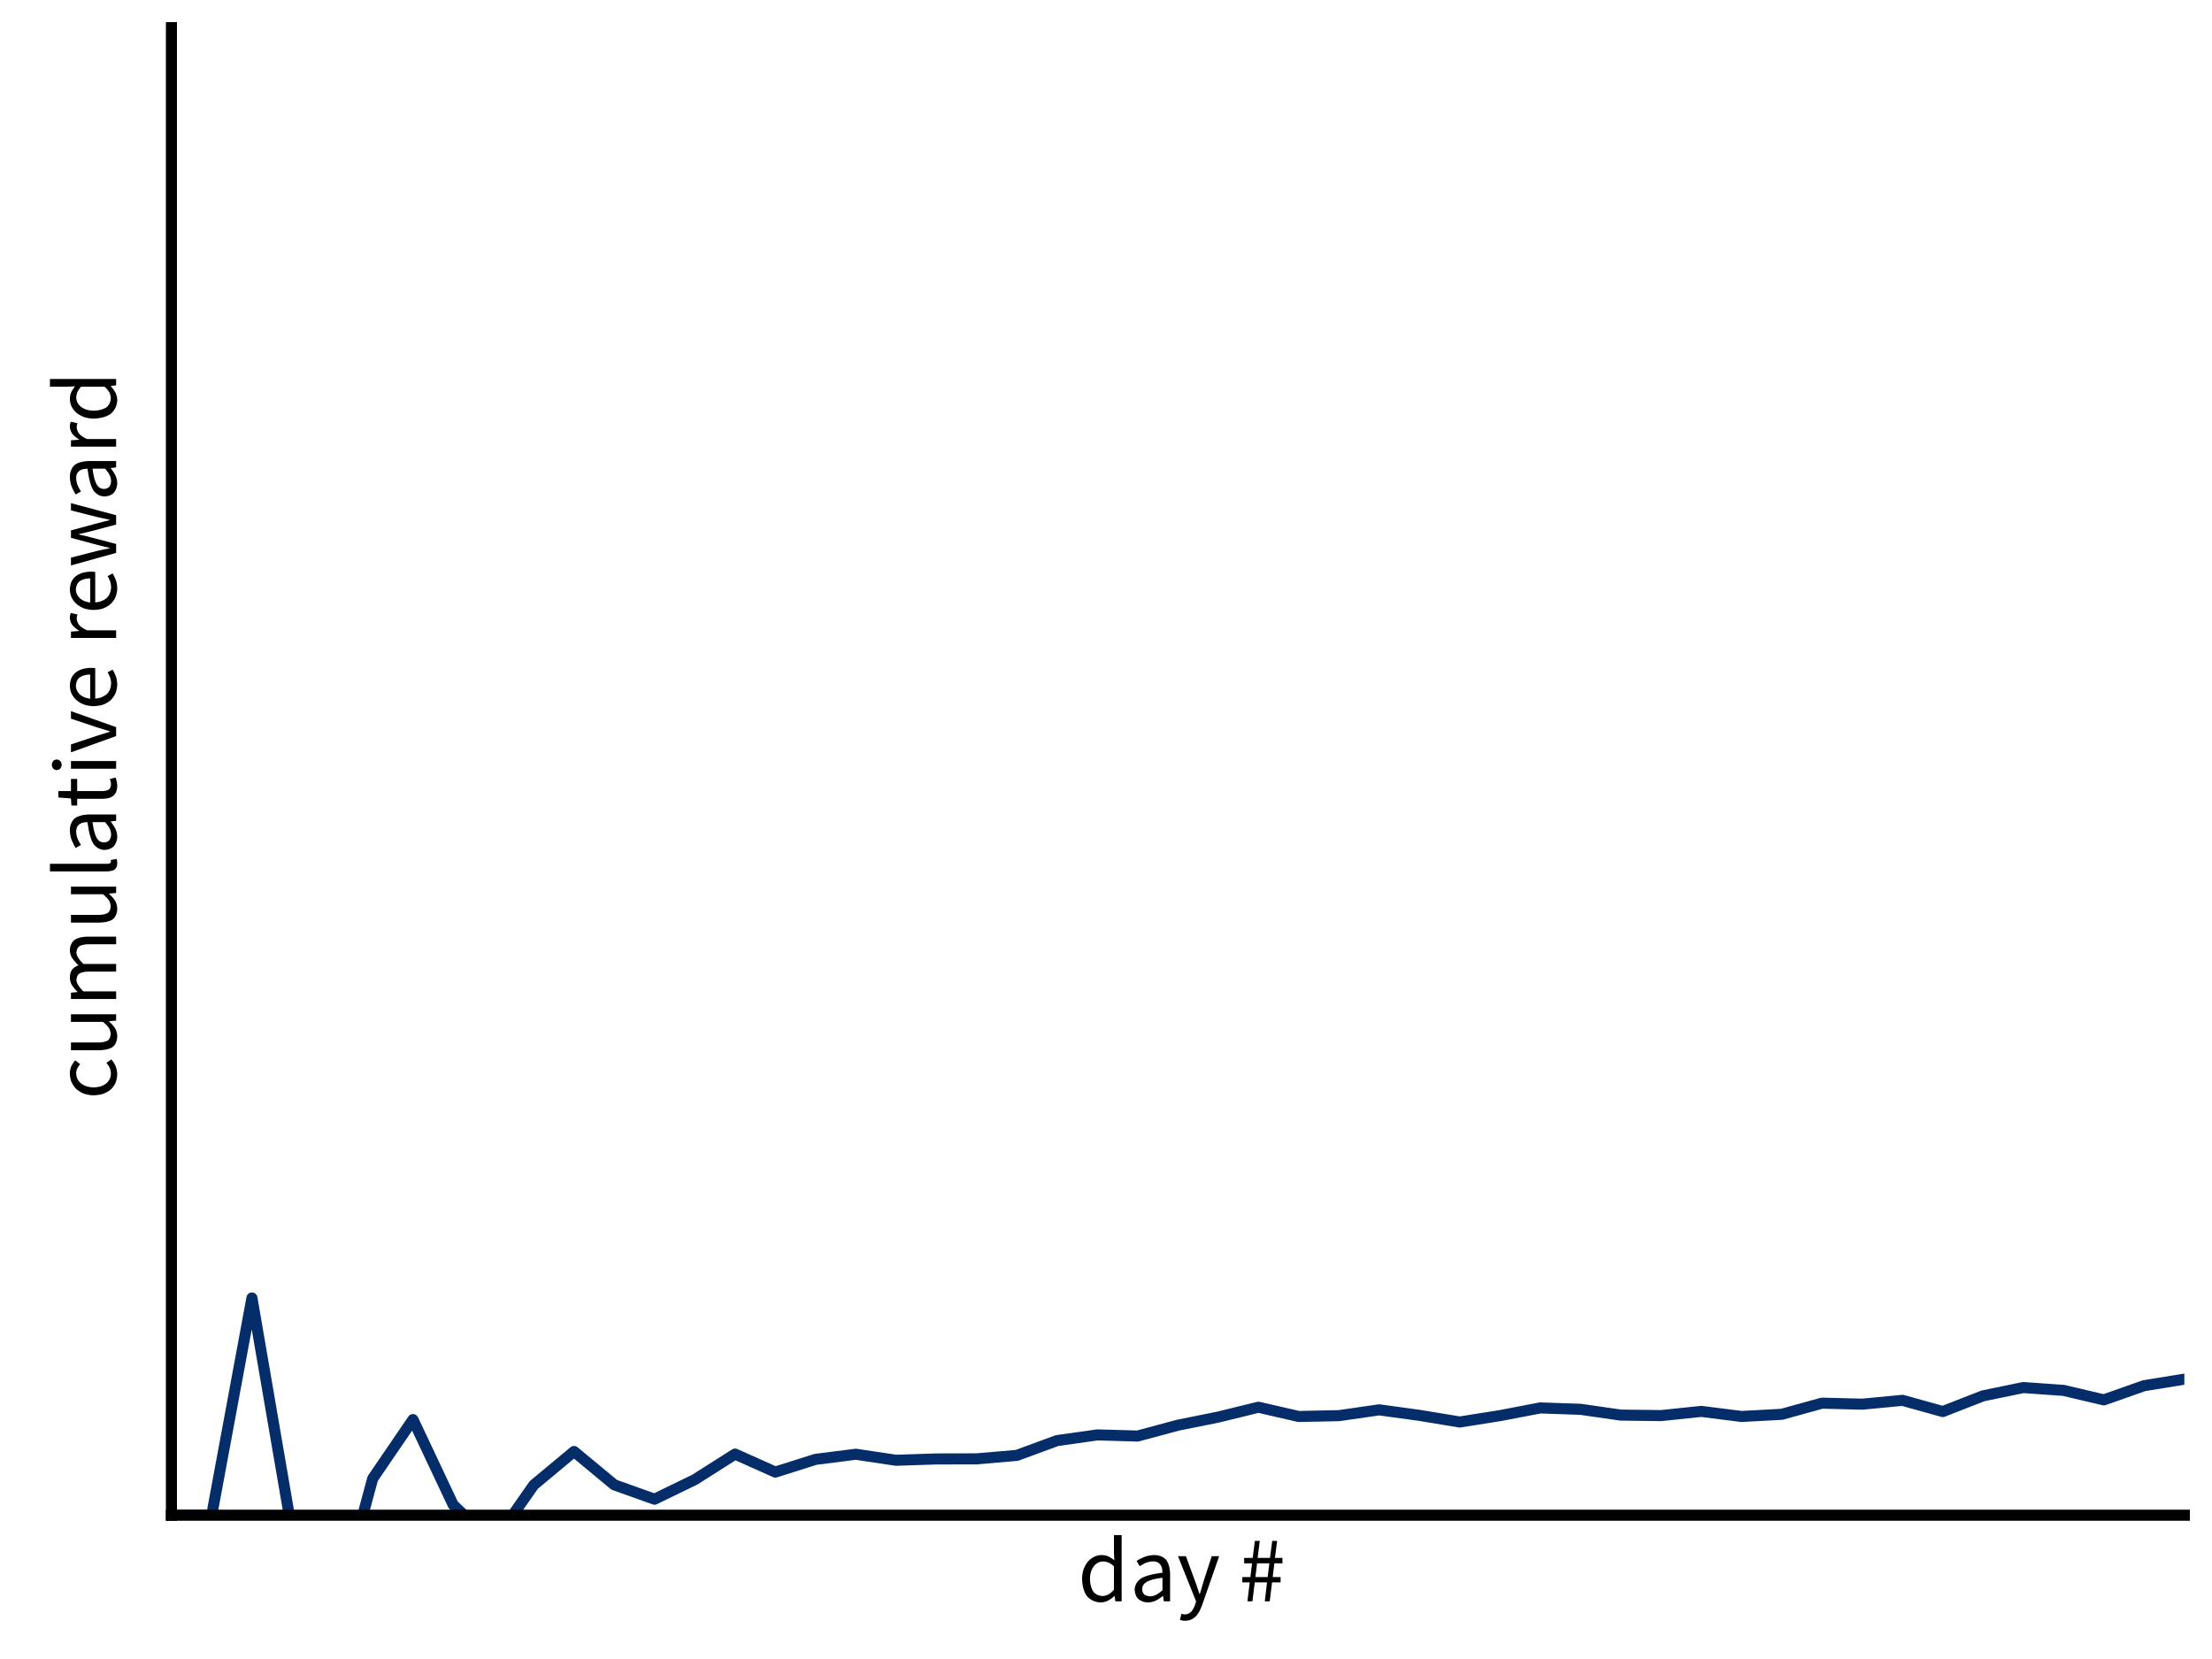
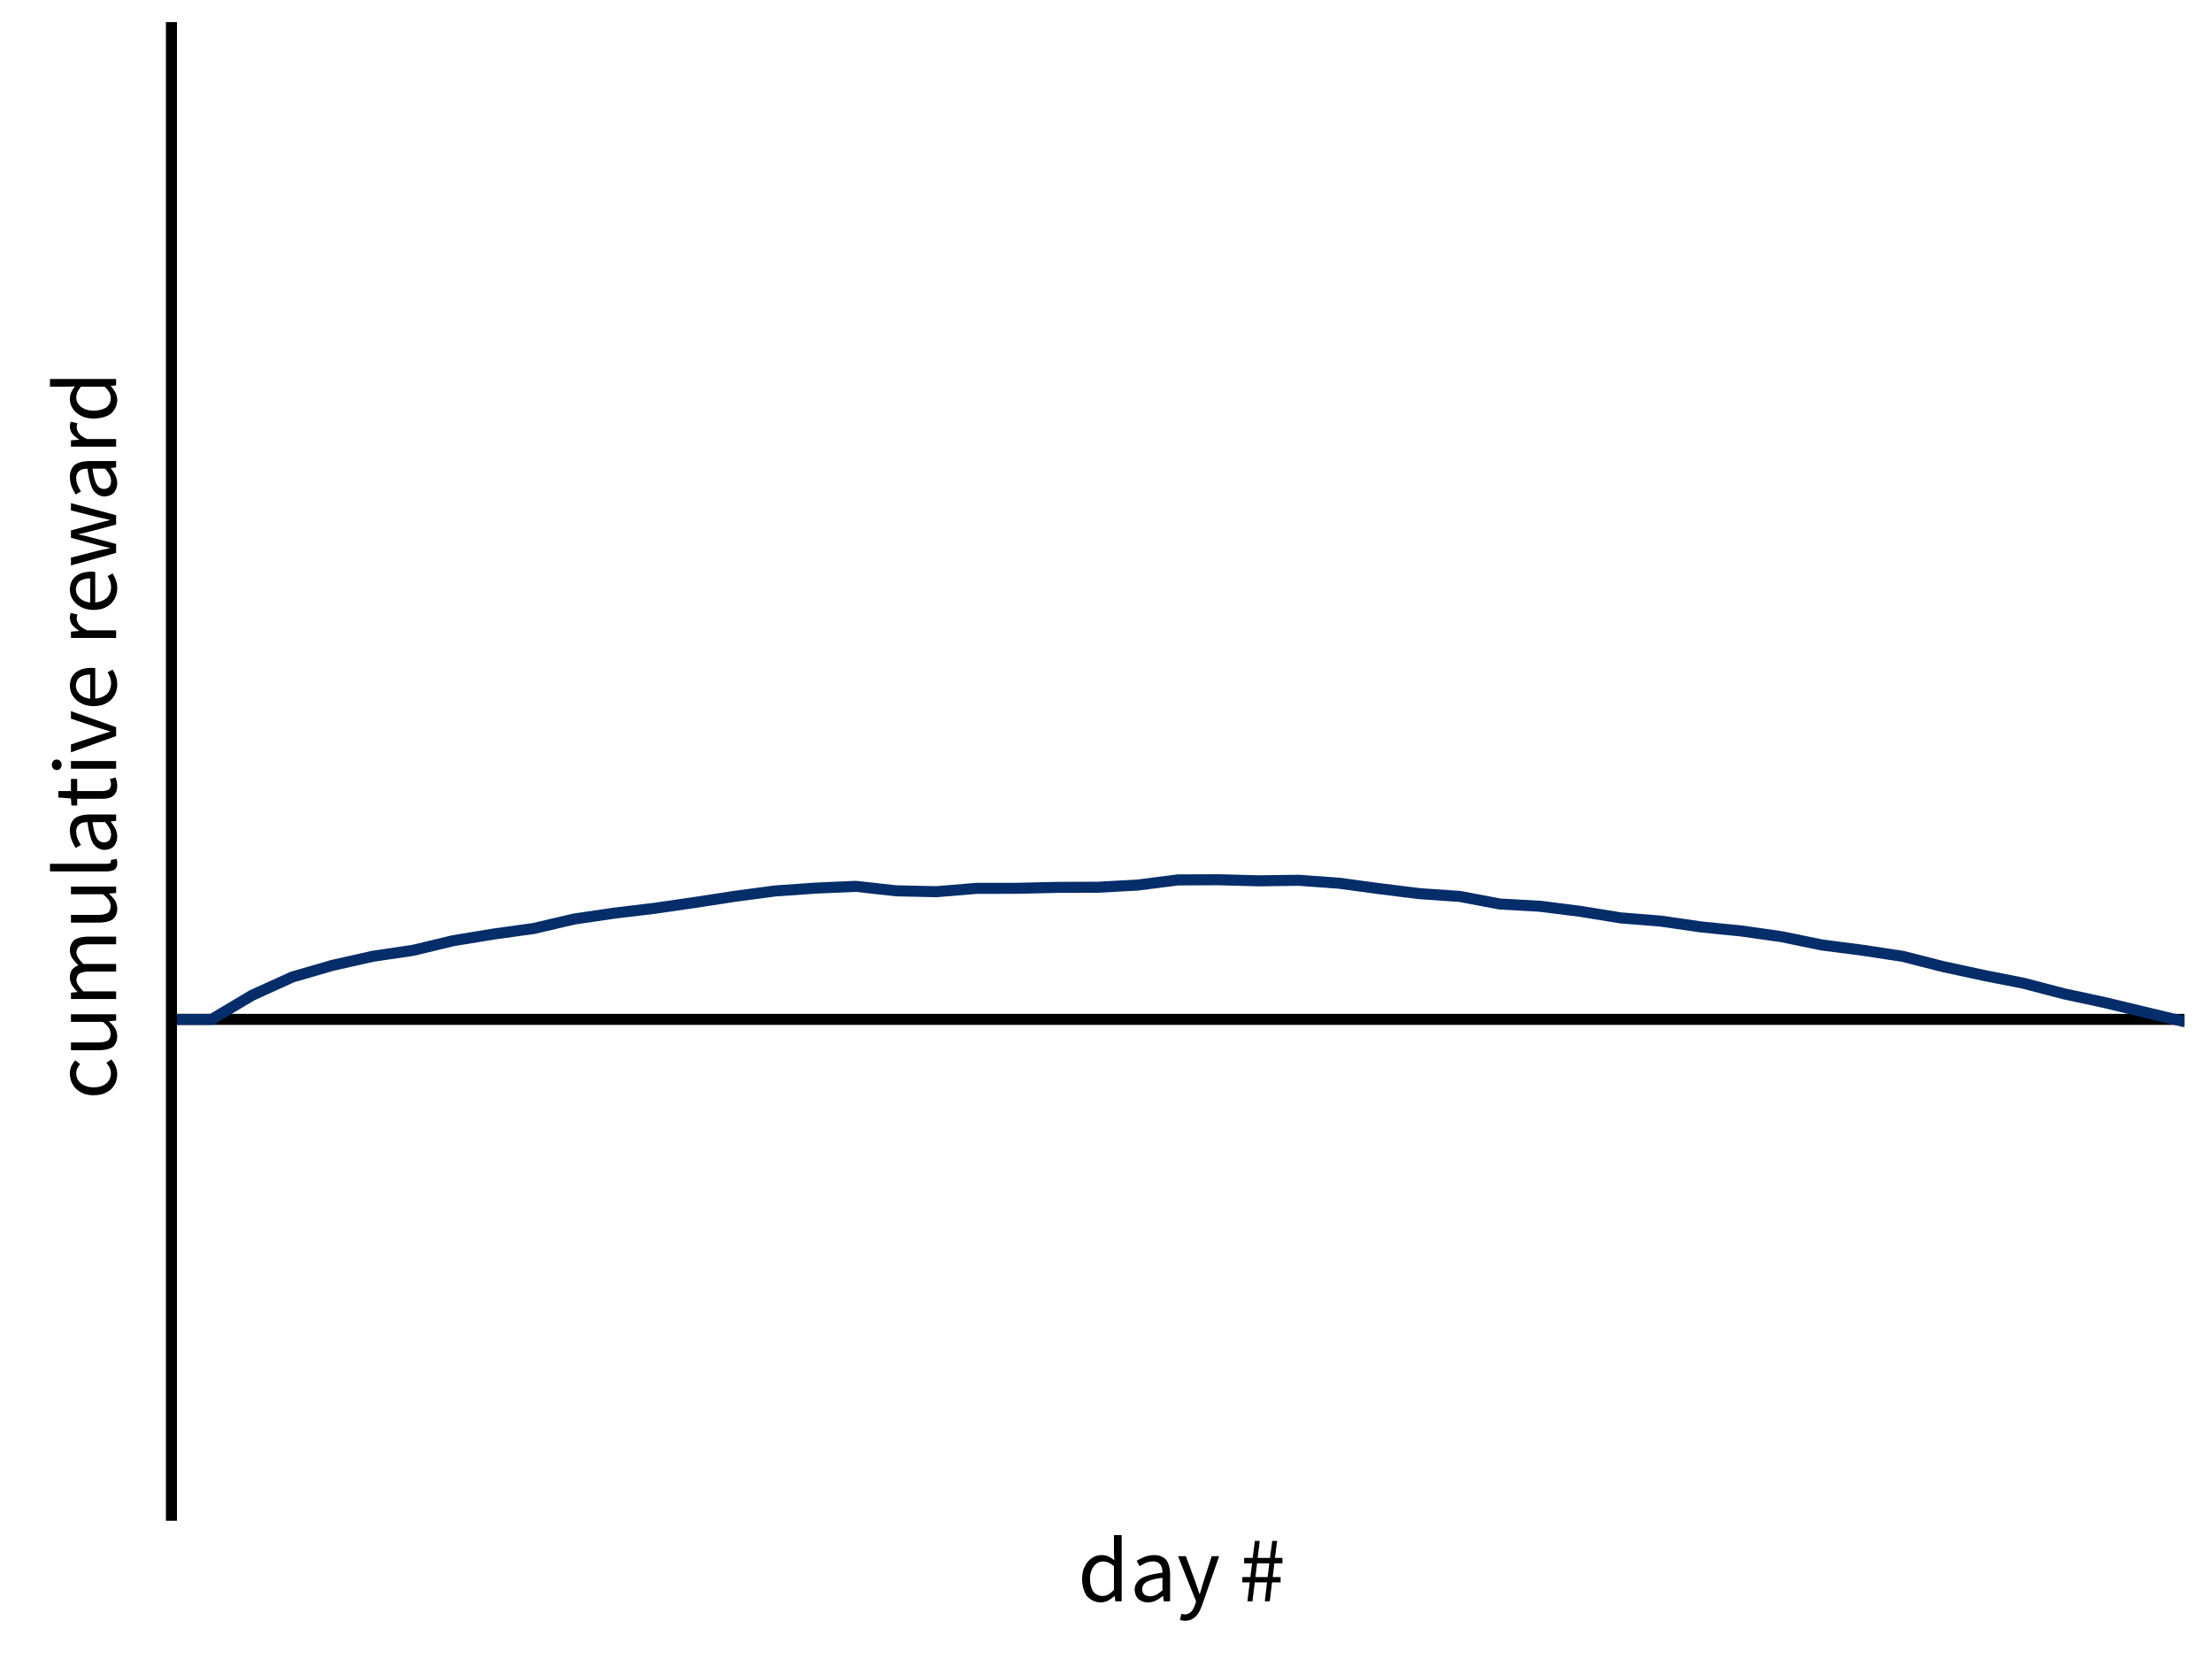
<svg xmlns="http://www.w3.org/2000/svg" height="600" stroke-opacity="1" viewBox="0.0 0.0 800.0 600.0" font-size="1" width="800" stroke="rgb(0,0,0)" version="1.1">
  <defs />
  <g stroke-linejoin="bevel" stroke-opacity="0.0" fill-opacity="0.0" stroke="rgb(0,0,0)" stroke-width="0.0" fill="rgb(0,0,0)" stroke-linecap="butt" stroke-miterlimit="10.0">
    <path d="M 0,0 v 600 h 800 v -600 Z" />
  </g>
-   <g stroke-linejoin="round" stroke-opacity="1.0" fill-opacity="0.0" stroke="rgb(5,45,105)" stroke-width="4" fill="rgb(0,0,0)" stroke-linecap="round" stroke-miterlimit="10.0">
+   <g stroke-linejoin="round" stroke-opacity="1.0" fill-opacity="0.0" stroke="rgb(0,0,0)" stroke-width="4" fill="rgb(0,0,0)" stroke-linecap="round" stroke-miterlimit="10.0">
    <defs>
      <clipPath id="myClip1">
        <path d="M 62,10 v 538 h 728 v -538 Z" />
      </clipPath>
    </defs>
    <g clip-path="url(#myClip1)">
-       <path d="M 62,548 h 14.56 l 14.56,-78.57 l 14.56,84.805 l 14.56,34.303 l 14.56,-53.808 l 14.56,-21.321 l 14.56,30.884 l 14.56,13.587 l 14.56,-20.807 l 14.56,-12.129 l 14.56,12.067 l 14.56,5.189 l 14.56,-7.069 l 14.56,-9.245 l 14.56,6.513 l 14.56,-4.603 l 14.56,-1.848 l 14.56,2.179 l 14.56,-0.481 l 14.56,-0.032 l 14.56,-1.256 l 14.56,-5.356 l 14.56,-2.05 l 14.56,0.412 l 14.56,-3.919 l 14.56,-2.932 l 14.56,-3.57 l 14.56,3.344 l 14.56,-0.301 l 14.56,-2.098 l 14.56,1.993 l 14.56,2.405 l 14.56,-2.303 l 14.56,-2.787 l 14.56,0.5 l 14.56,2.09 l 14.56,0.183 l 14.56,-1.517 l 14.56,1.832 l 14.56,-0.783 l 14.56,-4.03 l 14.56,0.368 l 14.56,-1.385 l 14.56,4.051 l 14.56,-5.684 l 14.56,-2.991 l 14.56,1.022 l 14.56,3.43 l 14.56,-5.13 l 14.56,-2.356 " />
+       <path d="M 62,368.667 h 14.56 h 14.56 h 14.56 h 14.56 h 14.56 h 14.56 h 14.56 h 14.56 h 14.56 h 14.56 h 14.56 h 14.56 h 14.56 h 14.56 h 14.56 h 14.56 h 14.56 h 14.56 h 14.56 h 14.56 h 14.56 h 14.56 h 14.56 h 14.56 h 14.56 h 14.56 h 14.56 h 14.56 h 14.56 h 14.56 h 14.56 h 14.56 h 14.56 h 14.56 h 14.56 h 14.56 h 14.56 h 14.56 h 14.56 h 14.56 h 14.56 h 14.56 h 14.56 h 14.56 h 14.56 h 14.56 h 14.56 h 14.56 h 14.56 h 14.56 " />
+     </g>
+   </g>
+   <g stroke-linejoin="round" stroke-opacity="1.0" fill-opacity="0.0" stroke="rgb(5,45,105)" stroke-width="4" fill="rgb(0,0,0)" stroke-linecap="round" stroke-miterlimit="10.0">
+     <defs>
+       <clipPath id="myClip2">
+         <path d="M 62,10 v 538 h 728 v -538 Z" />
+       </clipPath>
+     </defs>
+     <g clip-path="url(#myClip2)">
+       <path d="M 62,368.667 h 14.56 l 14.56,-8.68 l 14.56,-6.621 l 14.56,-4.231 l 14.56,-3.276 l 14.56,-2.152 l 14.56,-3.495 l 14.56,-2.392 l 14.56,-2.023 l 14.56,-3.407 l 14.56,-2.139 l 14.56,-1.748 l 14.56,-2.111 l 14.56,-2.24 l 14.56,-1.933 l 14.56,-1.017 l 14.56,-0.647 l 14.56,1.619 l 14.56,0.321 l 14.56,-1.21 l 14.56,-0.018 l 14.56,-0.335 l 14.56,-0.041 l 14.56,-0.798 l 14.56,-1.858 l 14.56,-0.066 l 14.56,0.391 l 14.56,-0.192 l 14.56,1.053 l 14.56,1.974 l 14.56,1.802 l 14.56,1.011 l 14.56,2.738 l 14.56,0.82 l 14.56,1.842 l 14.56,2.364 l 14.56,1.164 l 14.56,2.112 l 14.56,1.46 l 14.56,2.07 l 14.56,2.993 l 14.56,1.878 l 14.56,2.211 l 14.56,3.703 l 14.56,3.151 l 14.56,2.869 l 14.56,3.805 l 14.56,3.135 l 14.56,3.493 l 14.56,3.472 " />
    </g>
  </g>
  <g stroke-linejoin="bevel" stroke-opacity="0.0" fill-opacity="1.0" stroke="rgb(0,0,0)" stroke-width="0.0" fill="rgb(0,0,0)" stroke-linecap="butt" stroke-miterlimit="10.0">
    <path d="M 42,397.672 ZM 33.865,396.126 c -2.05,0 -3.647,-0.639 -3.647 -0.639c -1.597,-0.639 -2.706,-1.714 -2.706 -1.714c -1.109,-1.076 -1.681,-2.504 -1.681 -2.504c -0.571,-1.429 -0.571,-3.008 -0.571 -3.008c -0,-1.613 0.588,-2.773 0.588 -2.773c 0.588,-1.16 1.361,-2 1.361 -2l 1.782,1.378 c -0.639,0.74 -1.042,1.529 -1.042 1.529c -0.403,0.79 -0.403,1.765 -0.403 1.765c 0,1.109 0.454,2.05 0.454 2.05c 0.454,0.941 1.294,1.613 1.294 1.613c 0.84,0.672 2,1.059 2 1.059c 1.16,0.387 2.571,0.387 2.571 0.387c 1.412,-0 2.555,-0.37 2.555 -0.37c 1.143,-0.37 1.966,-1.025 1.966 -1.025c 0.824,-0.655 1.277,-1.597 1.277 -1.597c 0.454,-0.941 0.454,-2.05 0.454 -2.05c -0,-1.177 -0.487,-2.135 -0.487 -2.135c -0.487,-0.958 -1.16,-1.698 -1.16 -1.698l 1.815,-1.244 c 0.975,1.109 1.546,2.471 1.546 2.471c 0.571,1.361 0.571,2.84 0.571 2.84c 0,1.613 -0.571,3.025 -0.571 3.025c -0.571,1.412 -1.664,2.437 -1.664 2.437c -1.092,1.025 -2.689,1.613 -2.689 1.613c -1.597,0.588 -3.613,0.588 -3.613 0.588ZM 42,382.344 ZM 25.664,379.824 l -0,-2.79 l 9.983,-0 c 2.319,-0 3.345,-0.723 3.345 -0.723c 1.025,-0.723 1.025,-2.336 1.025 -2.336c -0,-1.277 -0.655,-2.252 -0.655 -2.252c -0.655,-0.975 -2.101,-2.151 -2.101 -2.151l -11.597,0 l -0,-2.756 l 16.336,-0 l 0,2.286 l -2.555,0.235 l 0,0.101 c 1.345,1.143 2.151,2.403 2.151 2.403c 0.807,1.26 0.807,2.975 0.807 2.975c 0,2.622 -1.613,3.815 -1.613 3.815c -1.613,1.193 -4.773,1.193 -4.773 1.193l -10.353,0 ZM 42,364.059 ZM 25.664,361.303 l -0,-2.286 l 2.353,-0.235 l -0,-0.101 c -1.177,-1.076 -1.966,-2.336 -1.966 -2.336c -0.79,-1.26 -0.79,-2.74 -0.79 -2.74c -0,-1.882 0.824,-2.941 0.824 -2.941c 0.824,-1.059 2.303,-1.563 2.303 -1.563c -1.412,-1.277 -2.269,-2.571 -2.269 -2.571c -0.857,-1.294 -0.857,-2.807 -0.857 -2.807c -0,-2.521 1.613,-3.748 1.613 -3.748c 1.613,-1.227 4.773,-1.227 4.773 -1.227l 10.353,-0 l 0,2.756 l -9.983,0 c -2.319,0 -3.345,0.74 -3.345 0.74c -1.025,0.74 -1.025,2.286 -1.025 2.286c 0,1.849 2.521,4.101 2.521 4.101l 11.832,-0 l 0,2.756 l -9.983,0 c -2.319,0 -3.345,0.74 -3.345 0.74c -1.025,0.74 -1.025,2.319 -1.025 2.319c 0,1.849 2.521,4.101 2.521 4.101l 11.832,-0 l 0,2.756 l -16.336,0 ZM 42,336.193 ZM 25.664,333.672 l -0,-2.79 l 9.983,-0 c 2.319,-0 3.345,-0.723 3.345 -0.723c 1.025,-0.723 1.025,-2.336 1.025 -2.336c -0,-1.277 -0.655,-2.252 -0.655 -2.252c -0.655,-0.975 -2.101,-2.151 -2.101 -2.151l -11.597,0 l -0,-2.756 l 16.336,-0 l 0,2.286 l -2.555,0.235 l 0,0.101 c 1.345,1.143 2.151,2.403 2.151 2.403c 0.807,1.26 0.807,2.975 0.807 2.975c 0,2.622 -1.613,3.815 -1.613 3.815c -1.613,1.193 -4.773,1.193 -4.773 1.193l -10.353,0 ZM 42,317.908 ZM 18.067,315.151 l -0,-2.756 l 20.84,-0 c 0.672,-0 0.941,-0.235 0.941 -0.235c 0.269,-0.235 0.269,-0.538 0.269 -0.538l -0,-0.252 c 0,0 -0.067,-0.353 -0.067 -0.353l 2.084,-0.37 c 0.135,0.269 0.202,0.639 0.202 0.639c 0.067,0.37 0.067,0.941 0.067 0.941c 0,1.58 -0.941,2.252 -0.941 2.252c -0.941,0.672 -2.756,0.672 -2.756 0.672l -20.639,0 ZM 42,309.336 ZM 37.765,307.387 c -2.689,0 -4.118,-2.403 -4.118 -2.403c -1.429,-2.403 -2,-7.647 -2 -7.647c -0.773,0 -1.513,0.151 -1.513 0.151c -0.74,0.151 -1.311,0.538 -1.311 0.538c -0.571,0.387 -0.924,1.025 -0.924 1.025c -0.353,0.639 -0.353,1.647 -0.353 1.647c 0,1.445 0.538,2.672 0.538 2.672c 0.538,1.227 1.21,2.202 1.21 2.202l -1.916,1.109 c -0.74,-1.143 -1.429,-2.79 -1.429 -2.79c -0.689,-1.647 -0.689,-3.63 -0.689 -3.63c -0,-2.992 1.832,-4.336 1.832 -4.336c 1.832,-1.345 4.891,-1.345 4.891 -1.345l 10.017,-0 l 0,2.286 l -1.95,0.235 l 0,0.067 c 0.975,1.177 1.664,2.538 1.664 2.538c 0.689,1.361 0.689,2.874 0.689 2.874c 0,2.084 -1.21,3.445 -1.21 3.445c -1.21,1.361 -3.429,1.361 -3.429 1.361ZM 37.765,307.387 ZM 37.563,304.664 c 1.412,-0 2.017,-0.824 2.017 -0.824c 0.605,-0.824 0.605,-2.034 0.605 -2.034c -0,-1.177 -0.555,-2.235 -0.555 -2.235c -0.555,-1.059 -1.63,-2.235 -1.63 -2.235l -4.538,0 c 0.269,2.05 0.639,3.462 0.639 3.462c 0.37,1.412 0.874,2.269 0.874 2.269c 0.504,0.857 1.16,1.227 1.16 1.227c 0.655,0.37 1.429,0.37 1.429 0.37ZM 42,292.126 ZM 27.916,288.899 l 0,2.42 l -2.084,0 l -0.168,-2.555 l -4.571,-0.336 l -0,-2.319 l 4.571,-0 l -0,-4.403 l 2.252,-0 l 0,4.403 l 9.076,-0 c 1.513,-0 2.336,-0.555 2.336 -0.555c 0.824,-0.555 0.824,-1.966 0.824 -1.966c -0,-0.437 -0.135,-0.941 -0.135 -0.941c -0.135,-0.504 -0.302,-0.908 -0.302 -0.908l 2.084,-0.538 c 0.235,0.672 0.42,1.462 0.42 1.462c 0.185,0.79 0.185,1.563 0.185 1.563c 0,1.311 -0.403,2.202 -0.403 2.202c -0.403,0.891 -1.109,1.445 -1.109 1.445c -0.706,0.555 -1.714,0.79 -1.714 0.79c -1.008,0.235 -2.219,0.235 -2.219 0.235l -9.042,0 ZM 42,280.765 ZM 22.302,276.597 c 0,0.807 -0.504,1.361 -0.504 1.361c -0.504,0.555 -1.277,0.555 -1.277 0.555c -0.807,0 -1.294,-0.555 -1.294 -0.555c -0.487,-0.555 -0.487,-1.361 -0.487 -1.361c -0,-0.807 0.487,-1.361 0.487 -1.361c 0.487,-0.555 1.294,-0.555 1.294 -0.555c 0.773,-0 1.277,0.555 1.277 0.555c 0.504,0.555 0.504,1.361 0.504 1.361ZM 22.302,276.597 ZM 25.664,278.008 l -0,-2.756 l 16.336,-0 l 0,2.756 l -16.336,0 ZM 42,272.496 ZM 25.664,272.092 l -0,-2.857 l 9.277,-3.092 c 1.21,-0.37 2.42,-0.756 2.42 -0.756c 1.21,-0.387 2.387,-0.756 2.387 -0.756l -0,-0.135 c -1.177,-0.37 -2.387,-0.74 -2.387 -0.74l -2.42,-0.74 l -9.277,-3.092 l -0,-2.723 l 16.336,5.782 l 0,3.227 ZM 42,256.933 ZM 33.865,255.387 c -2.017,0 -3.613,-0.622 -3.613 -0.622c -1.597,-0.622 -2.706,-1.647 -2.706 -1.647c -1.109,-1.025 -1.698,-2.336 -1.698 -2.336c -0.588,-1.311 -0.588,-2.723 -0.588 -2.723c -0,-1.546 0.538,-2.773 0.538 -2.773c 0.538,-1.227 1.546,-2.05 1.546 -2.05c 1.008,-0.824 2.42,-1.26 2.42 -1.26c 1.412,-0.437 3.16,-0.437 3.16 -0.437c 0.908,-0 1.513,0.101 1.513 0.101l 0,11.025 c 2.655,-0.168 4.202,-1.63 4.202 -1.63c 1.546,-1.462 1.546,-3.815 1.546 -3.815c -0,-1.177 -0.353,-2.168 -0.353 -2.168c -0.353,-0.992 -0.924,-1.899 -0.924 -1.899l 1.815,-0.975 c 0.672,1.076 1.177,2.387 1.177 2.387c 0.504,1.311 0.504,2.992 0.504 2.992c 0,1.647 -0.588,3.076 -0.588 3.076c -0.588,1.429 -1.681,2.487 -1.681 2.487c -1.092,1.059 -2.672,1.664 -2.672 1.664c -1.58,0.605 -3.597,0.605 -3.597 0.605ZM 33.865,255.387 ZM 32.622,243.958 c -2.521,0 -3.849,1.059 -3.849 1.059c -1.328,1.059 -1.328,2.975 -1.328 2.975c 0,0.874 0.353,1.664 0.353 1.664c 0.353,0.79 1.008,1.429 1.008 1.429c 0.655,0.639 1.613,1.059 1.613 1.059c 0.958,0.42 2.202,0.555 2.202 0.555l -0,-8.739 ZM 42,233.471 ZM 25.664,230.714 l -0,-2.286 l 2.958,-0.235 l -0,-0.101 c -1.546,-0.84 -2.454,-2.034 -2.454 -2.034c -0.908,-1.193 -0.908,-2.605 -0.908 -2.605c -0,-0.975 0.336,-1.748 0.336 -1.748l 2.42,0.538 c -0.135,0.403 -0.202,0.74 -0.202 0.74c -0.067,0.336 -0.067,0.84 -0.067 0.84c 0,1.042 0.84,2.168 0.84 2.168c 0.84,1.126 2.924,1.966 2.924 1.966l 10.487,-0 l 0,2.756 l -16.336,0 ZM 42,222.143 ZM 33.865,220.597 c -2.017,0 -3.613,-0.622 -3.613 -0.622c -1.597,-0.622 -2.706,-1.647 -2.706 -1.647c -1.109,-1.025 -1.698,-2.336 -1.698 -2.336c -0.588,-1.311 -0.588,-2.723 -0.588 -2.723c -0,-1.546 0.538,-2.773 0.538 -2.773c 0.538,-1.227 1.546,-2.05 1.546 -2.05c 1.008,-0.824 2.42,-1.26 2.42 -1.26c 1.412,-0.437 3.16,-0.437 3.16 -0.437c 0.908,-0 1.513,0.101 1.513 0.101l 0,11.025 c 2.655,-0.168 4.202,-1.63 4.202 -1.63c 1.546,-1.462 1.546,-3.815 1.546 -3.815c -0,-1.177 -0.353,-2.168 -0.353 -2.168c -0.353,-0.992 -0.924,-1.899 -0.924 -1.899l 1.815,-0.975 c 0.672,1.076 1.177,2.387 1.177 2.387c 0.504,1.311 0.504,2.992 0.504 2.992c 0,1.647 -0.588,3.076 -0.588 3.076c -0.588,1.429 -1.681,2.487 -1.681 2.487c -1.092,1.059 -2.672,1.664 -2.672 1.664c -1.58,0.605 -3.597,0.605 -3.597 0.605ZM 33.865,220.597 ZM 32.622,209.168 c -2.521,0 -3.849,1.059 -3.849 1.059c -1.328,1.059 -1.328,2.975 -1.328 2.975c 0,0.874 0.353,1.664 0.353 1.664c 0.353,0.79 1.008,1.429 1.008 1.429c 0.655,0.639 1.613,1.059 1.613 1.059c 0.958,0.42 2.202,0.555 2.202 0.555l -0,-8.739 ZM 42,205.303 ZM 25.664,204.496 l -0,-2.824 l 9.445,-2.42 c 1.177,-0.269 2.286,-0.504 2.286 -0.504c 1.109,-0.235 2.252,-0.471 2.252 -0.471l -0,-0.135 c -1.143,-0.269 -2.269,-0.538 -2.269 -0.538c -1.126,-0.269 -2.269,-0.571 -2.269 -0.571l -9.445,-2.521 l -0,-2.689 l 9.445,-2.555 c 1.177,-0.302 2.286,-0.588 2.286 -0.588c 1.109,-0.286 2.252,-0.555 2.252 -0.555l -0,-0.135 c -1.143,-0.269 -2.252,-0.504 -2.252 -0.504c -1.109,-0.235 -2.286,-0.504 -2.286 -0.504l -9.445,-2.387 l -0,-2.622 l 16.336,4.37 l 0,3.361 l -8.773,2.353 c -1.177,0.302 -2.319,0.555 -2.319 0.555c -1.143,0.252 -2.387,0.555 -2.387 0.555l 0,0.135 c 1.244,0.269 2.403,0.538 2.403 0.538c 1.16,0.269 2.336,0.605 2.336 0.605l 8.739,2.286 l 0,3.227 ZM 42,181.504 ZM 37.765,179.555 c -2.689,0 -4.118,-2.403 -4.118 -2.403c -1.429,-2.403 -2,-7.647 -2 -7.647c -0.773,0 -1.513,0.151 -1.513 0.151c -0.74,0.151 -1.311,0.538 -1.311 0.538c -0.571,0.387 -0.924,1.025 -0.924 1.025c -0.353,0.639 -0.353,1.647 -0.353 1.647c 0,1.445 0.538,2.672 0.538 2.672c 0.538,1.227 1.21,2.202 1.21 2.202l -1.916,1.109 c -0.74,-1.143 -1.429,-2.79 -1.429 -2.79c -0.689,-1.647 -0.689,-3.63 -0.689 -3.63c -0,-2.992 1.832,-4.336 1.832 -4.336c 1.832,-1.345 4.891,-1.345 4.891 -1.345l 10.017,-0 l 0,2.286 l -1.95,0.235 l 0,0.067 c 0.975,1.177 1.664,2.538 1.664 2.538c 0.689,1.361 0.689,2.874 0.689 2.874c 0,2.084 -1.21,3.445 -1.21 3.445c -1.21,1.361 -3.429,1.361 -3.429 1.361ZM 37.765,179.555 ZM 37.563,176.832 c 1.412,-0 2.017,-0.824 2.017 -0.824c 0.605,-0.824 0.605,-2.034 0.605 -2.034c -0,-1.177 -0.555,-2.235 -0.555 -2.235c -0.555,-1.059 -1.63,-2.235 -1.63 -2.235l -4.538,0 c 0.269,2.05 0.639,3.462 0.639 3.462c 0.37,1.412 0.874,2.269 0.874 2.269c 0.504,0.857 1.16,1.227 1.16 1.227c 0.655,0.37 1.429,0.37 1.429 0.37ZM 42,164.294 ZM 25.664,161.538 l -0,-2.286 l 2.958,-0.235 l -0,-0.101 c -1.546,-0.84 -2.454,-2.034 -2.454 -2.034c -0.908,-1.193 -0.908,-2.605 -0.908 -2.605c -0,-0.975 0.336,-1.748 0.336 -1.748l 2.42,0.538 c -0.135,0.403 -0.202,0.74 -0.202 0.74c -0.067,0.336 -0.067,0.84 -0.067 0.84c 0,1.042 0.84,2.168 0.84 2.168c 0.84,1.126 2.924,1.966 2.924 1.966l 10.487,-0 l 0,2.756 l -16.336,0 ZM 42,152.966 ZM 33.865,151.387 c -1.983,0 -3.58,-0.588 -3.58 -0.588c -1.597,-0.588 -2.706,-1.563 -2.706 -1.563c -1.109,-0.975 -1.714,-2.252 -1.714 -2.252c -0.605,-1.277 -0.605,-2.689 -0.605 -2.689c -0,-1.412 0.504,-2.454 0.504 -2.454c 0.504,-1.042 1.378,-2.118 1.378 -2.118l -2.79,0.135 l -6.286,0 l -0,-2.79 l 23.933,-0 l 0,2.286 l -1.916,0.235 l 0,0.101 c 0.941,0.975 1.63,2.235 1.63 2.235c 0.689,1.26 0.689,2.706 0.689 2.706c 0,3.092 -2.219,4.924 -2.219 4.924c -2.219,1.832 -6.319,1.832 -6.319 1.832ZM 33.865,151.387 ZM 33.832,148.529 c 2.958,-0 4.605,-1.177 4.605 -1.177c 1.647,-1.177 1.647,-3.328 1.647 -3.328c -0,-1.143 -0.555,-2.151 -0.555 -2.151c -0.555,-1.008 -1.698,-2.017 -1.698 -2.017l -8.538,0 c -0.941,1.042 -1.328,2 -1.328 2c -0.387,0.958 -0.387,1.966 -0.387 1.966c 0,0.975 0.454,1.832 0.454 1.832c 0.454,0.857 1.277,1.496 1.277 1.496c 0.824,0.639 1.966,1.008 1.966 1.008c 1.143,0.37 2.555,0.37 2.555 0.37Z" />
  </g>
  <g stroke-linejoin="miter" stroke-opacity="1.0" fill-opacity="0.0" stroke="rgb(0,0,0)" stroke-width="4" fill="rgb(0,0,0)" stroke-linecap="square" stroke-miterlimit="10.0">
    <path d="M 62,548 v -538 " />
  </g>
-   <g stroke-linejoin="miter" stroke-opacity="1.0" fill-opacity="0.0" stroke="rgb(0,0,0)" stroke-width="4" fill="rgb(0,0,0)" stroke-linecap="square" stroke-miterlimit="10.0">
+   <g stroke-linejoin="miter" stroke-opacity="1.0" fill-opacity="0.0" stroke="rgb(0,0,0)" stroke-width="0.0" fill="rgb(0,0,0)" stroke-linecap="square" stroke-miterlimit="10.0">
    <path d="M 62,548 h 728 " />
  </g>
  <g stroke-linejoin="bevel" stroke-opacity="0.0" fill-opacity="1.0" stroke="rgb(0,0,0)" stroke-width="0.0" fill="rgb(0,0,0)" stroke-linecap="butt" stroke-miterlimit="10.0">
    <path d="M 389.765,579.143 ZM 391.344,571.008 c 0,-1.983 0.588,-3.58 0.588 -3.58c 0.588,-1.597 1.563,-2.706 1.563 -2.706c 0.975,-1.109 2.252,-1.714 2.252 -1.714c 1.277,-0.605 2.689,-0.605 2.689 -0.605c 1.412,0 2.454,0.504 2.454 0.504c 1.042,0.504 2.118,1.378 2.118 1.378l -0.135,-2.79 v -6.286 h 2.79 v 23.933 h -2.286 l -0.235,-1.916 h -0.101 c -0.975,0.941 -2.235,1.63 -2.235 1.63c -1.26,0.689 -2.706,0.689 -2.706 0.689c -3.092,-0 -4.924,-2.219 -4.924 -2.219c -1.832,-2.219 -1.832,-6.319 -1.832 -6.319ZM 391.344,571.008 ZM 394.202,570.975 c 0,2.958 1.177,4.605 1.177 4.605c 1.177,1.647 3.328,1.647 3.328 1.647c 1.143,0 2.151,-0.555 2.151 -0.555c 1.008,-0.555 2.017,-1.698 2.017 -1.698v -8.538 c -1.042,-0.941 -2,-1.328 -2 -1.328c -0.958,-0.387 -1.966,-0.387 -1.966 -0.387c -0.975,-0 -1.832,0.454 -1.832 0.454c -0.857,0.454 -1.496,1.277 -1.496 1.277c -0.639,0.824 -1.008,1.966 -1.008 1.966c -0.37,1.143 -0.37,2.555 -0.37 2.555ZM 408.42,579.143 ZM 410.37,574.908 c 0,-2.689 2.403,-4.118 2.403 -4.118c 2.403,-1.429 7.647,-2 7.647 -2c 0,-0.773 -0.151,-1.513 -0.151 -1.513c -0.151,-0.74 -0.538,-1.311 -0.538 -1.311c -0.387,-0.571 -1.025,-0.924 -1.025 -0.924c -0.639,-0.353 -1.647,-0.353 -1.647 -0.353c -1.445,-0 -2.672,0.538 -2.672 0.538c -1.227,0.538 -2.202,1.21 -2.202 1.21l -1.109,-1.916 c 1.143,-0.74 2.79,-1.429 2.79 -1.429c 1.647,-0.689 3.63,-0.689 3.63 -0.689c 2.992,0 4.336,1.832 4.336 1.832c 1.345,1.832 1.345,4.891 1.345 4.891v 10.017 h -2.286 l -0.235,-1.95 h -0.067 c -1.177,0.975 -2.538,1.664 -2.538 1.664c -1.361,0.689 -2.874,0.689 -2.874 0.689c -2.084,-0 -3.445,-1.21 -3.445 -1.21c -1.361,-1.21 -1.361,-3.429 -1.361 -3.429ZM 410.37,574.908 ZM 413.092,574.706 c 0,1.412 0.824,2.017 0.824 2.017c 0.824,0.605 2.034,0.605 2.034 0.605c 1.177,0 2.235,-0.555 2.235 -0.555c 1.059,-0.555 2.235,-1.63 2.235 -1.63v -4.538 c -2.05,0.269 -3.462,0.639 -3.462 0.639c -1.412,0.37 -2.269,0.874 -2.269 0.874c -0.857,0.504 -1.227,1.16 -1.227 1.16c -0.37,0.655 -0.37,1.429 -0.37 1.429ZM 425.63,579.143 ZM 427.277,583.647 l 0.605,0.151 c 0,0 0.639,0.084 0.639 0.084c 1.412,0 2.303,-0.992 2.303 -0.992c 0.891,-0.992 1.395,-2.504 1.395 -2.504l 0.37,-1.21 l -6.555,-16.37 h 2.857 l 3.328,9.042 c 0.37,1.076 0.79,2.269 0.79 2.269c 0.42,1.193 0.79,2.336 0.79 2.336h 0.135 c 0.37,-1.109 0.706,-2.319 0.706 -2.319c 0.336,-1.21 0.672,-2.286 0.672 -2.286l 2.924,-9.042 h 2.689 l -6.151,17.681 c -0.437,1.21 -0.975,2.252 -0.975 2.252c -0.538,1.042 -1.277,1.798 -1.277 1.798c -0.74,0.756 -1.681,1.193 -1.681 1.193c -0.941,0.437 -2.185,0.437 -2.185 0.437c -0.571,-0 -1.042,-0.084 -1.042 -0.084c -0.471,-0.084 -0.874,-0.252 -0.874 -0.252l 0.538,-2.185 h 0 ZM 448.118,579.143 ZM 451.983,572.286 h -2.689 v -1.916 h 2.924 l 0.605,-4.975 h -2.857 v -1.95 h 3.092 l 0.773,-6.151 h 1.782 l -0.773,6.151 h 4.471 l 0.807,-6.151 h 1.782 l -0.807,6.151 h 2.723 v 1.95 h -2.924 l -0.605,4.975 h 2.857 v 1.916 h -3.092 l -0.84,6.857 h -1.782 l 0.807,-6.857 h -4.437 l -0.84,6.857 h -1.815 ZM 451.983,572.286 ZM 458.471,570.37 l 0.605,-4.975 h -4.437 l -0.605,4.975 h 4.437 Z" />
  </g>
</svg>
